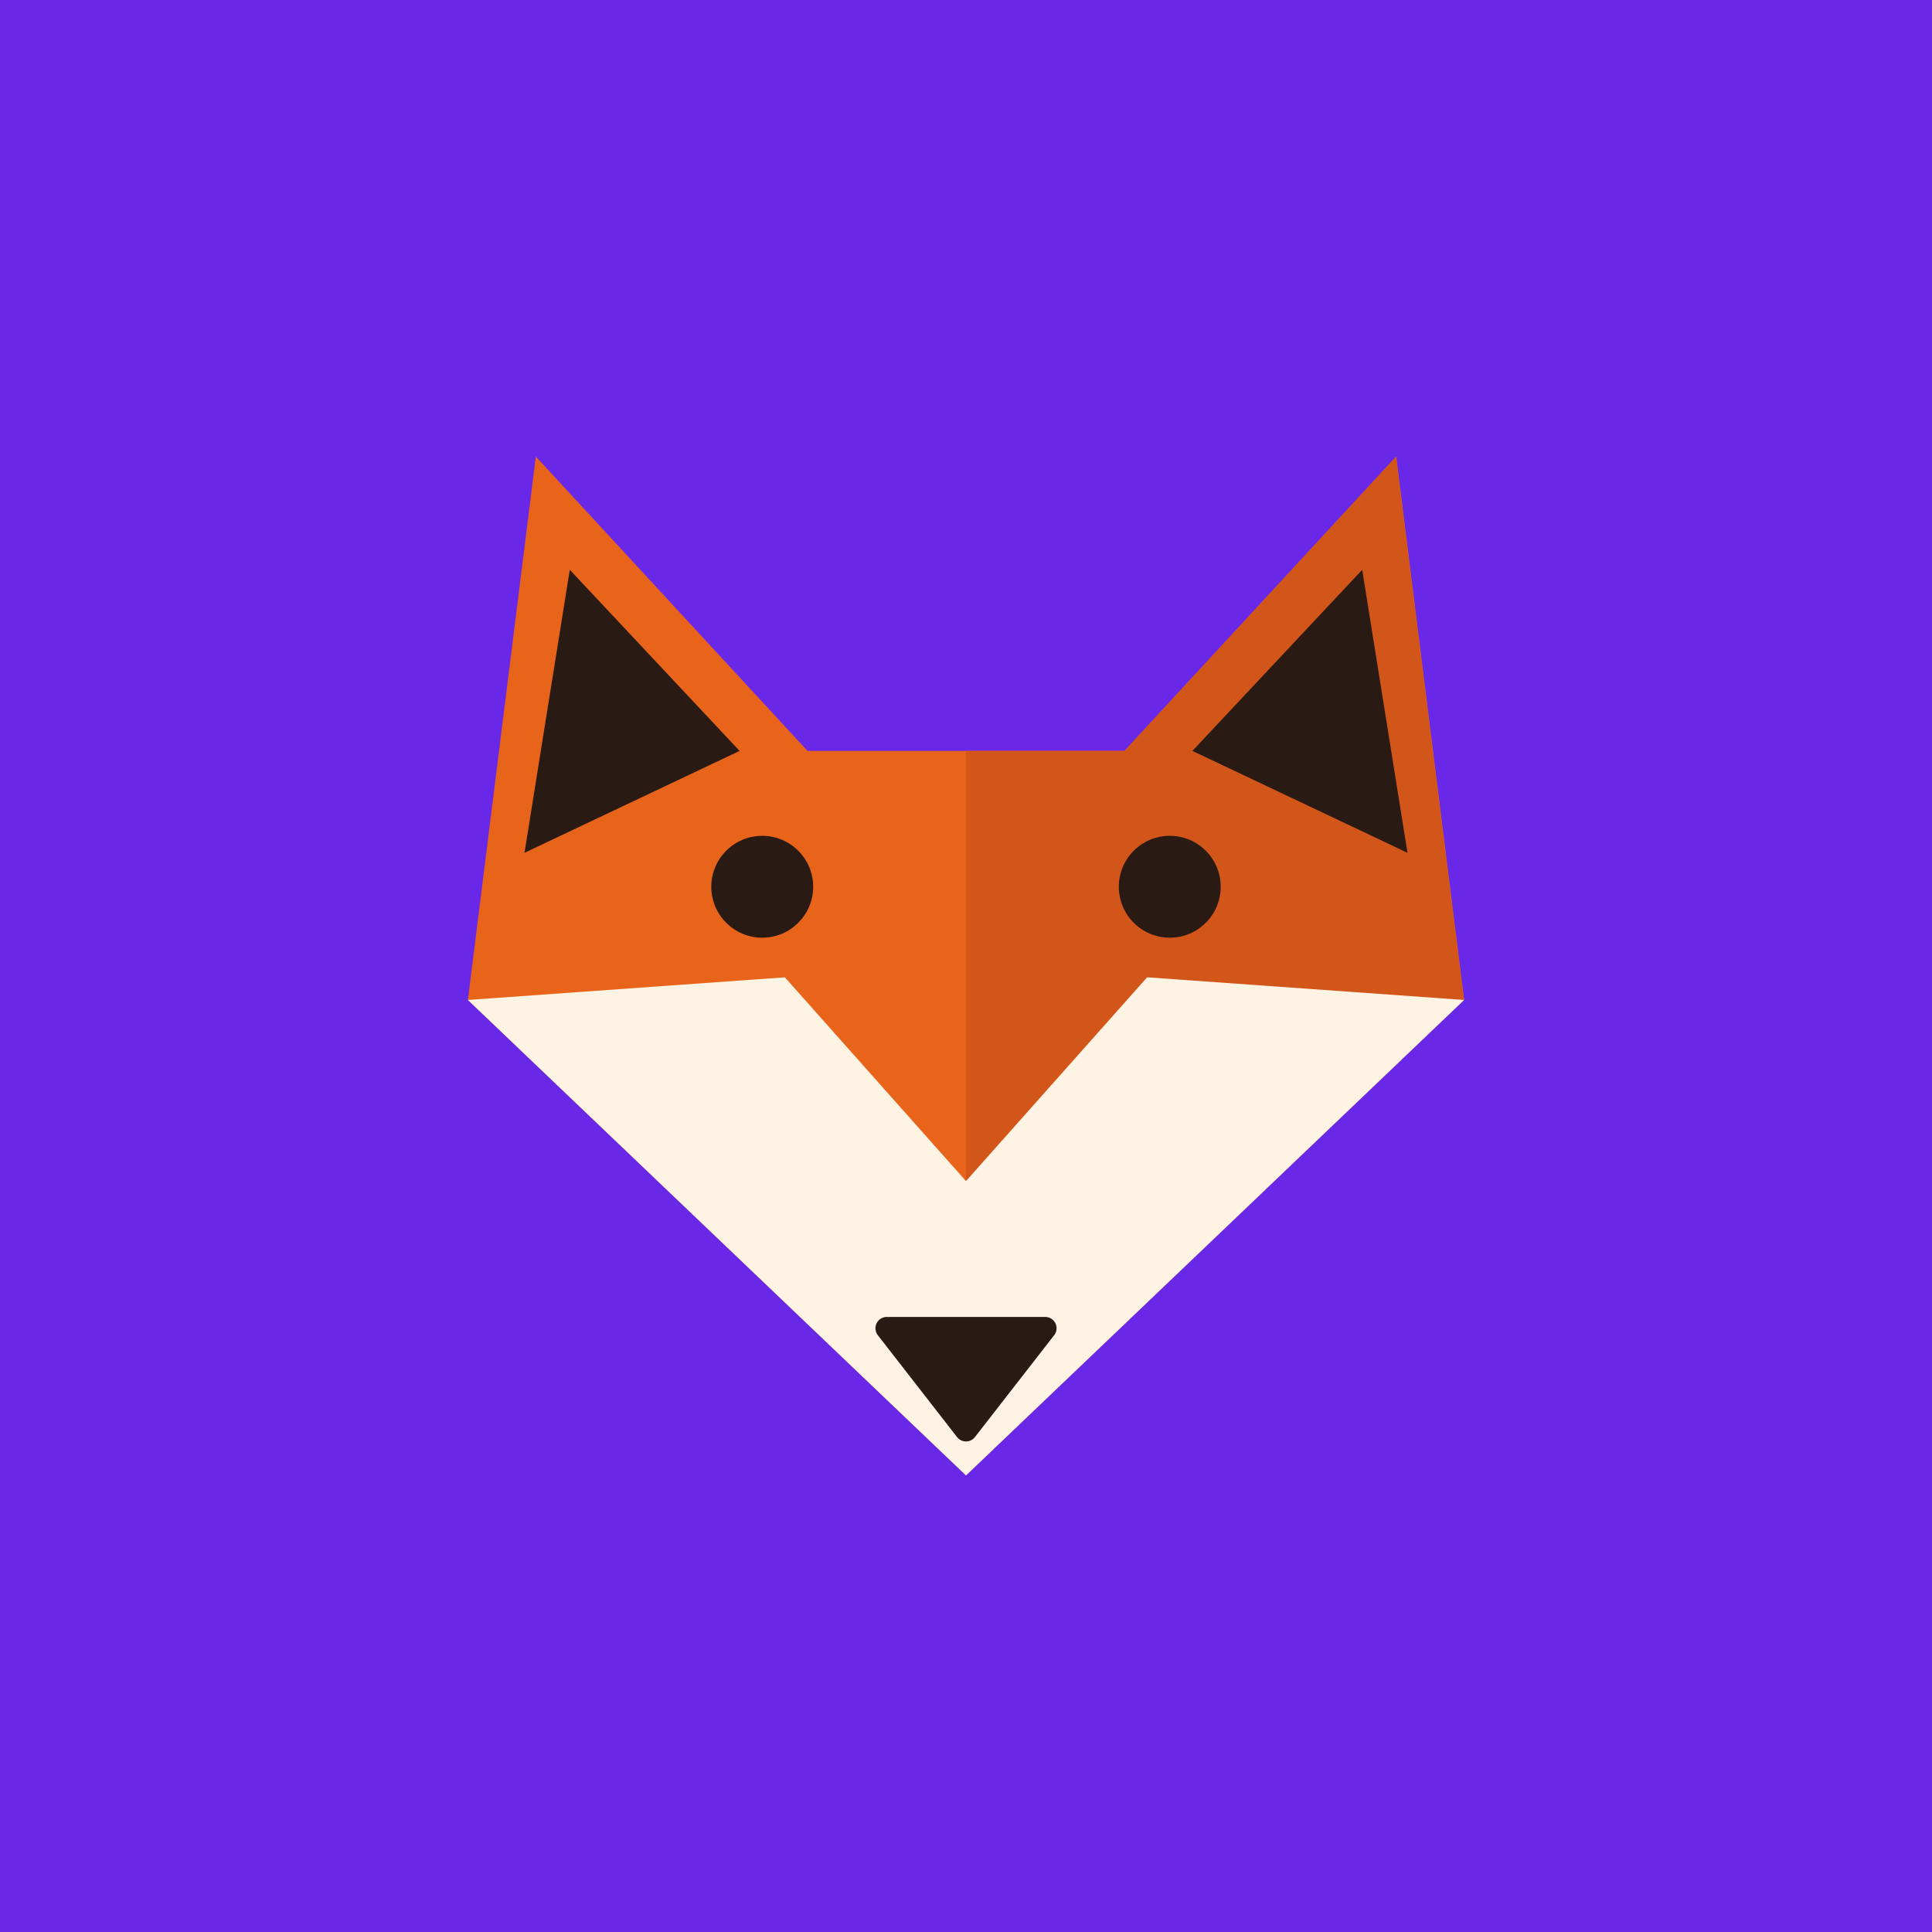
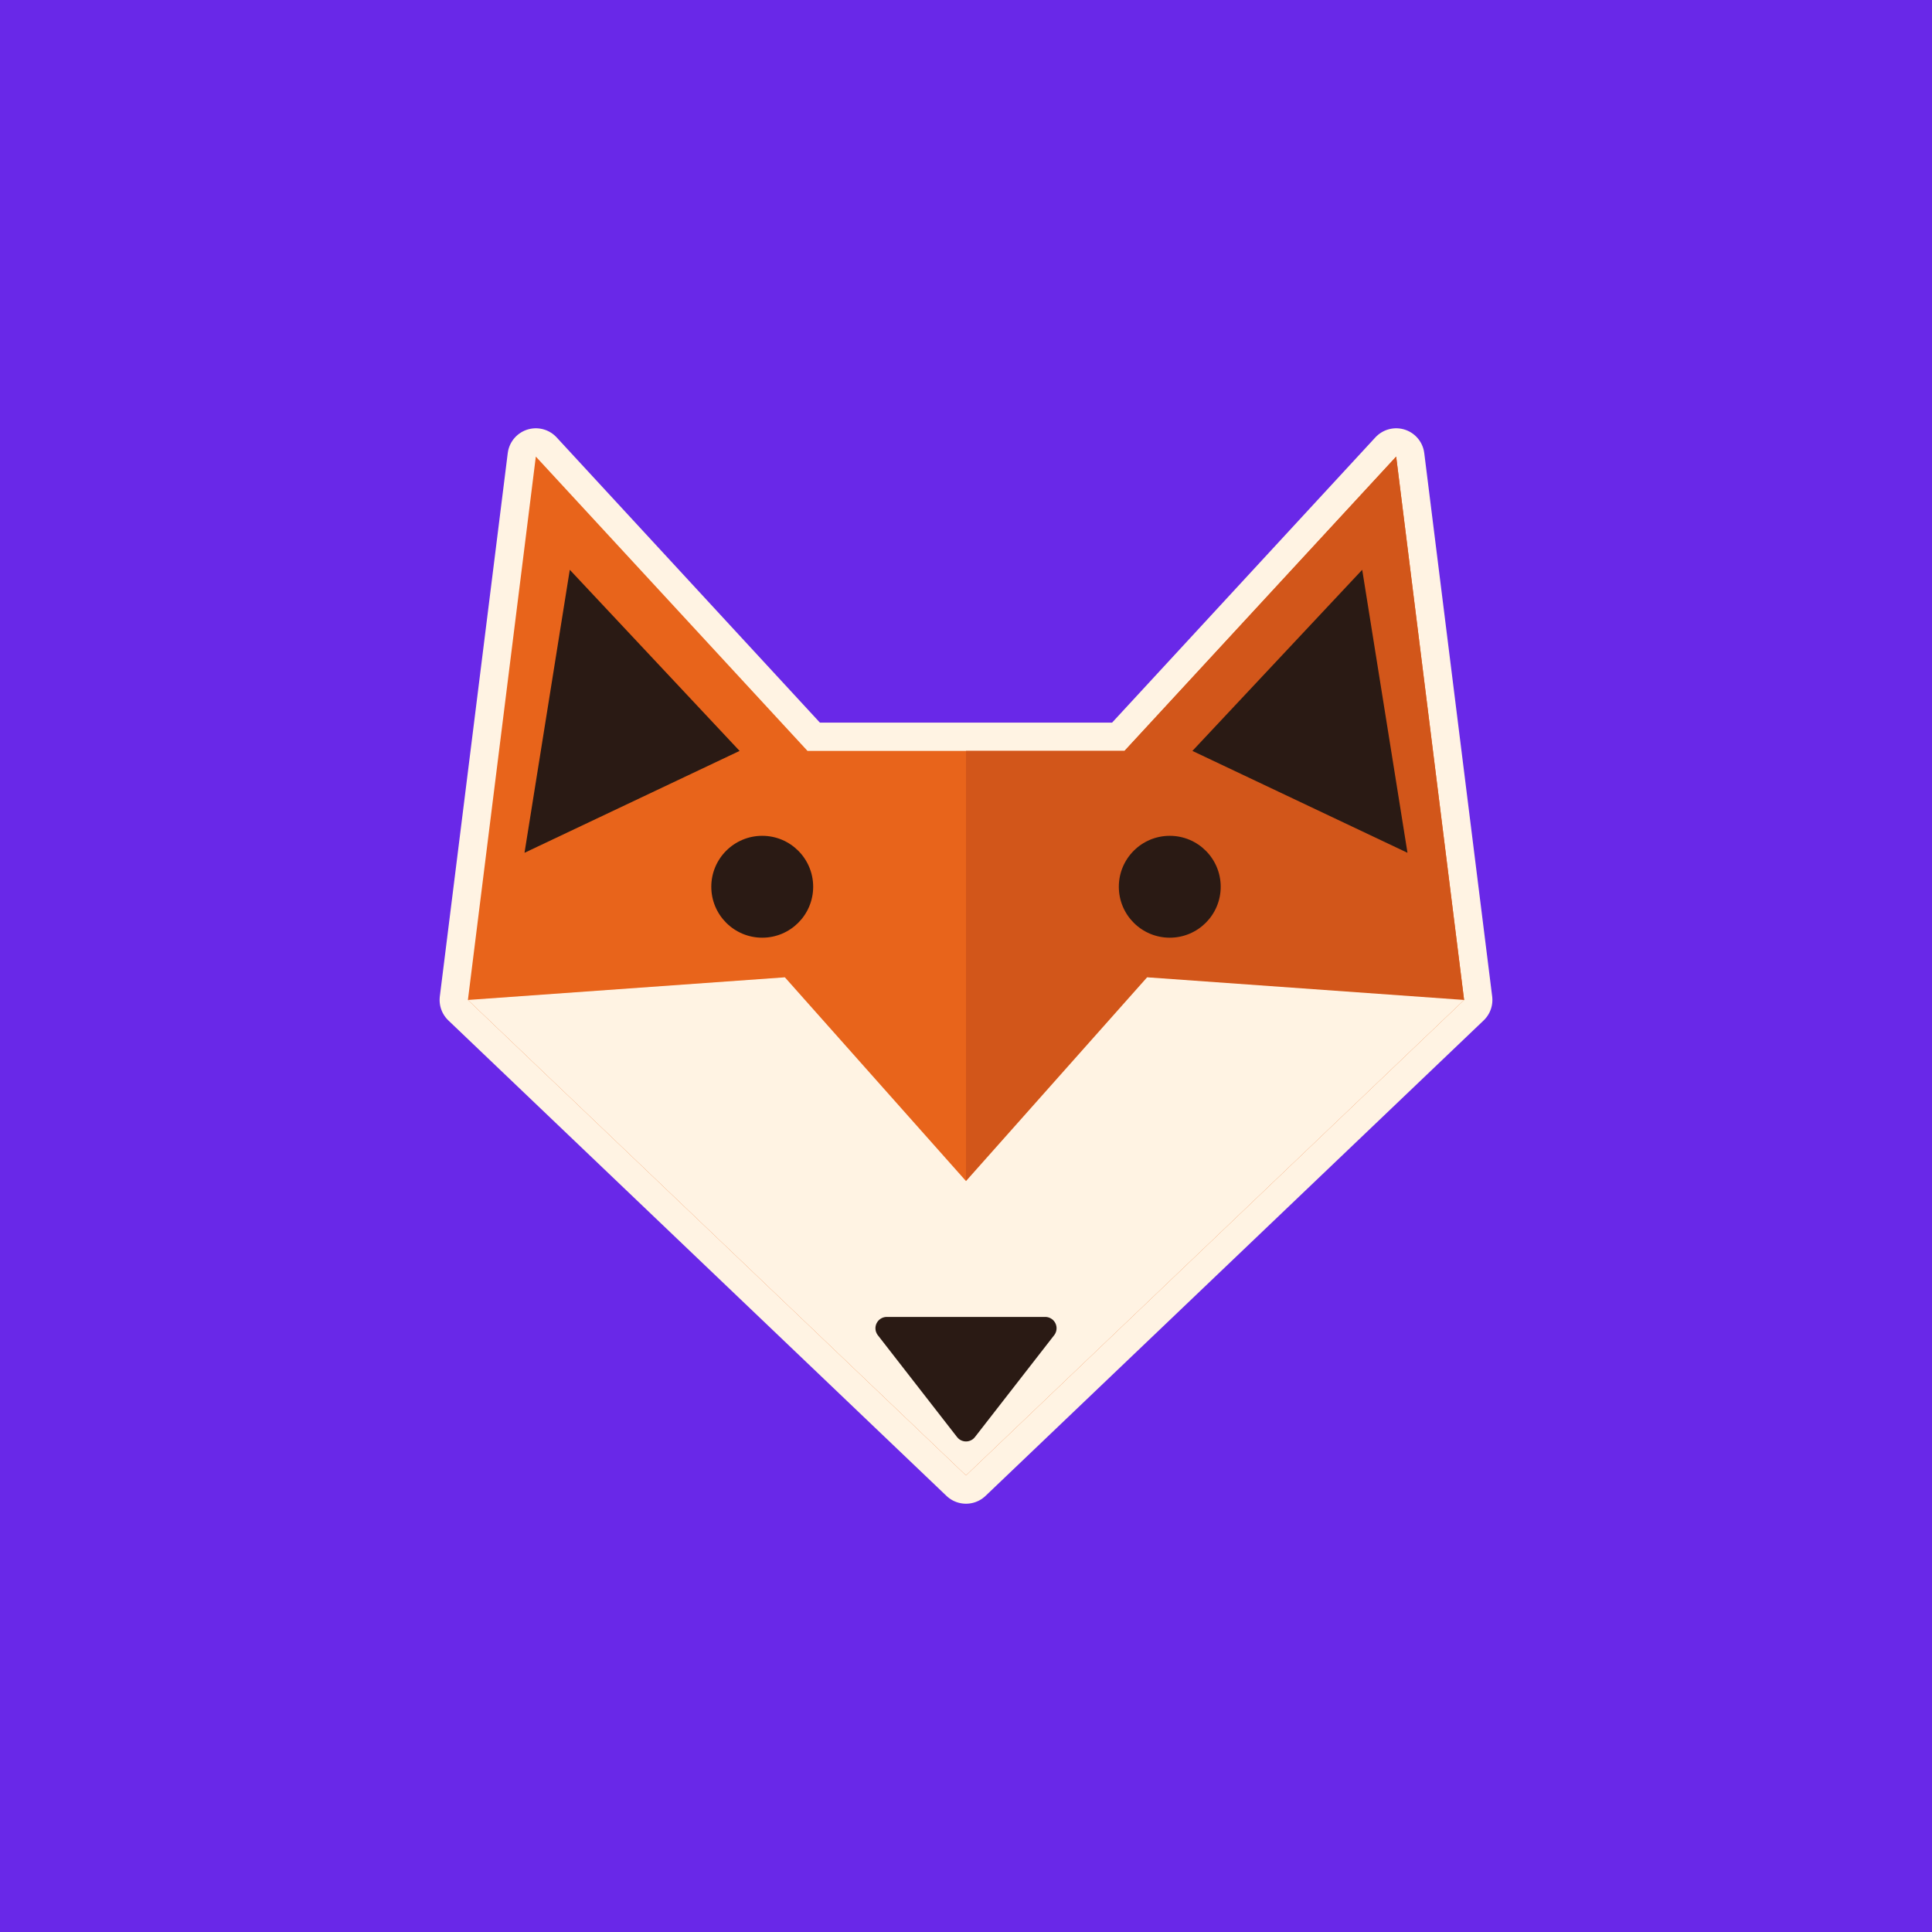
<svg xmlns="http://www.w3.org/2000/svg" width="1024" height="1024" viewBox="0 0 1024 1024">
  <rect width="1024" height="1024" fill="#6928E8" />
  <g transform="translate(512 512) scale(6) translate(-60 -59)">
+     <polygon points="22,14 46,40 74,40 98,14 104,62 60,104 16,62" fill="#FFF3E3" stroke="#FFF3E3" stroke-width="5" stroke-linejoin="round" />
    <polygon points="22,14 46,40 74,40 98,14 104,62 60,104 16,62" fill="#E8641B" />
    <polygon points="74,40 98,14 104,62 76,60 60,78 60,40" fill="#D2561A" />
    <polygon points="25,24 40,40 21,49" fill="#2A1A14" />
    <polygon points="95,24 80,40 99,49" fill="#2A1A14" />
    <polygon points="16,62 44,60 60,78 76,60 104,62 60,104" fill="#FFF3E3" />
    <circle cx="42" cy="52" r="4.5" fill="#2A1A14" />
    <circle cx="78" cy="52" r="4.5" fill="#2A1A14" />
    <polygon points="53,91 67,91 60,100" fill="#2A1A14" stroke="#2A1A14" stroke-width="2" stroke-linejoin="round" />
  </g>
</svg>
